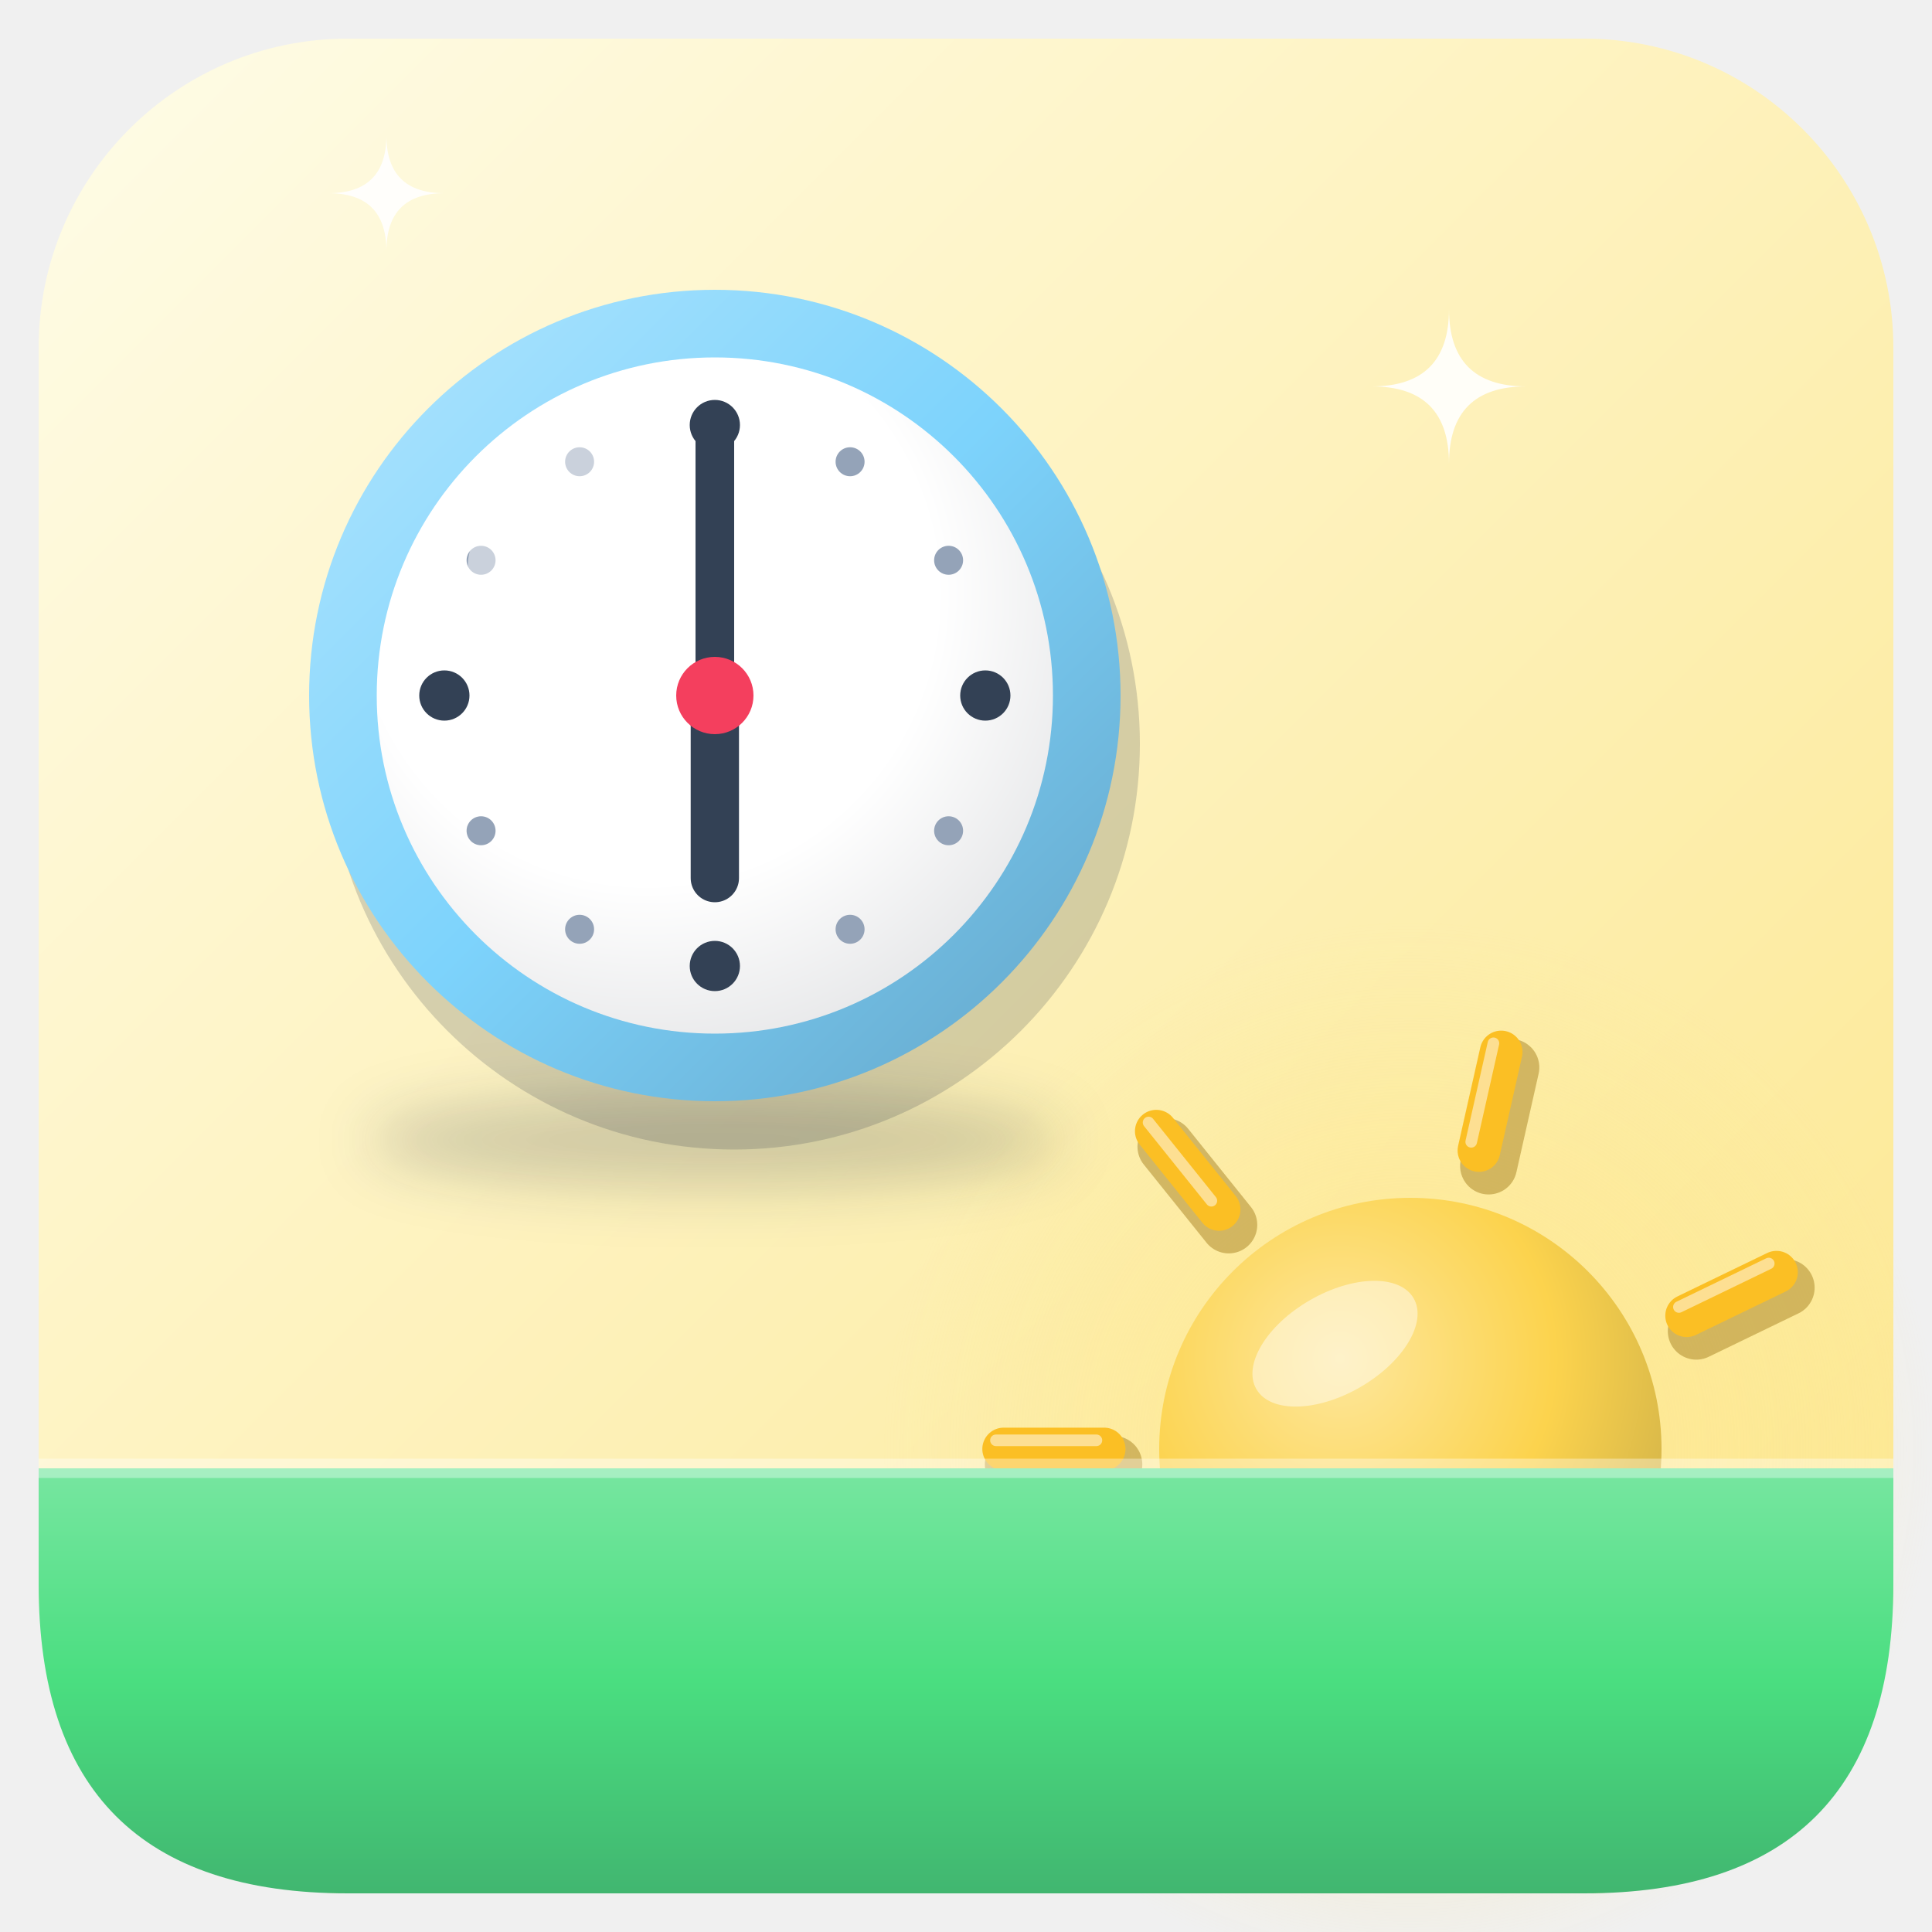
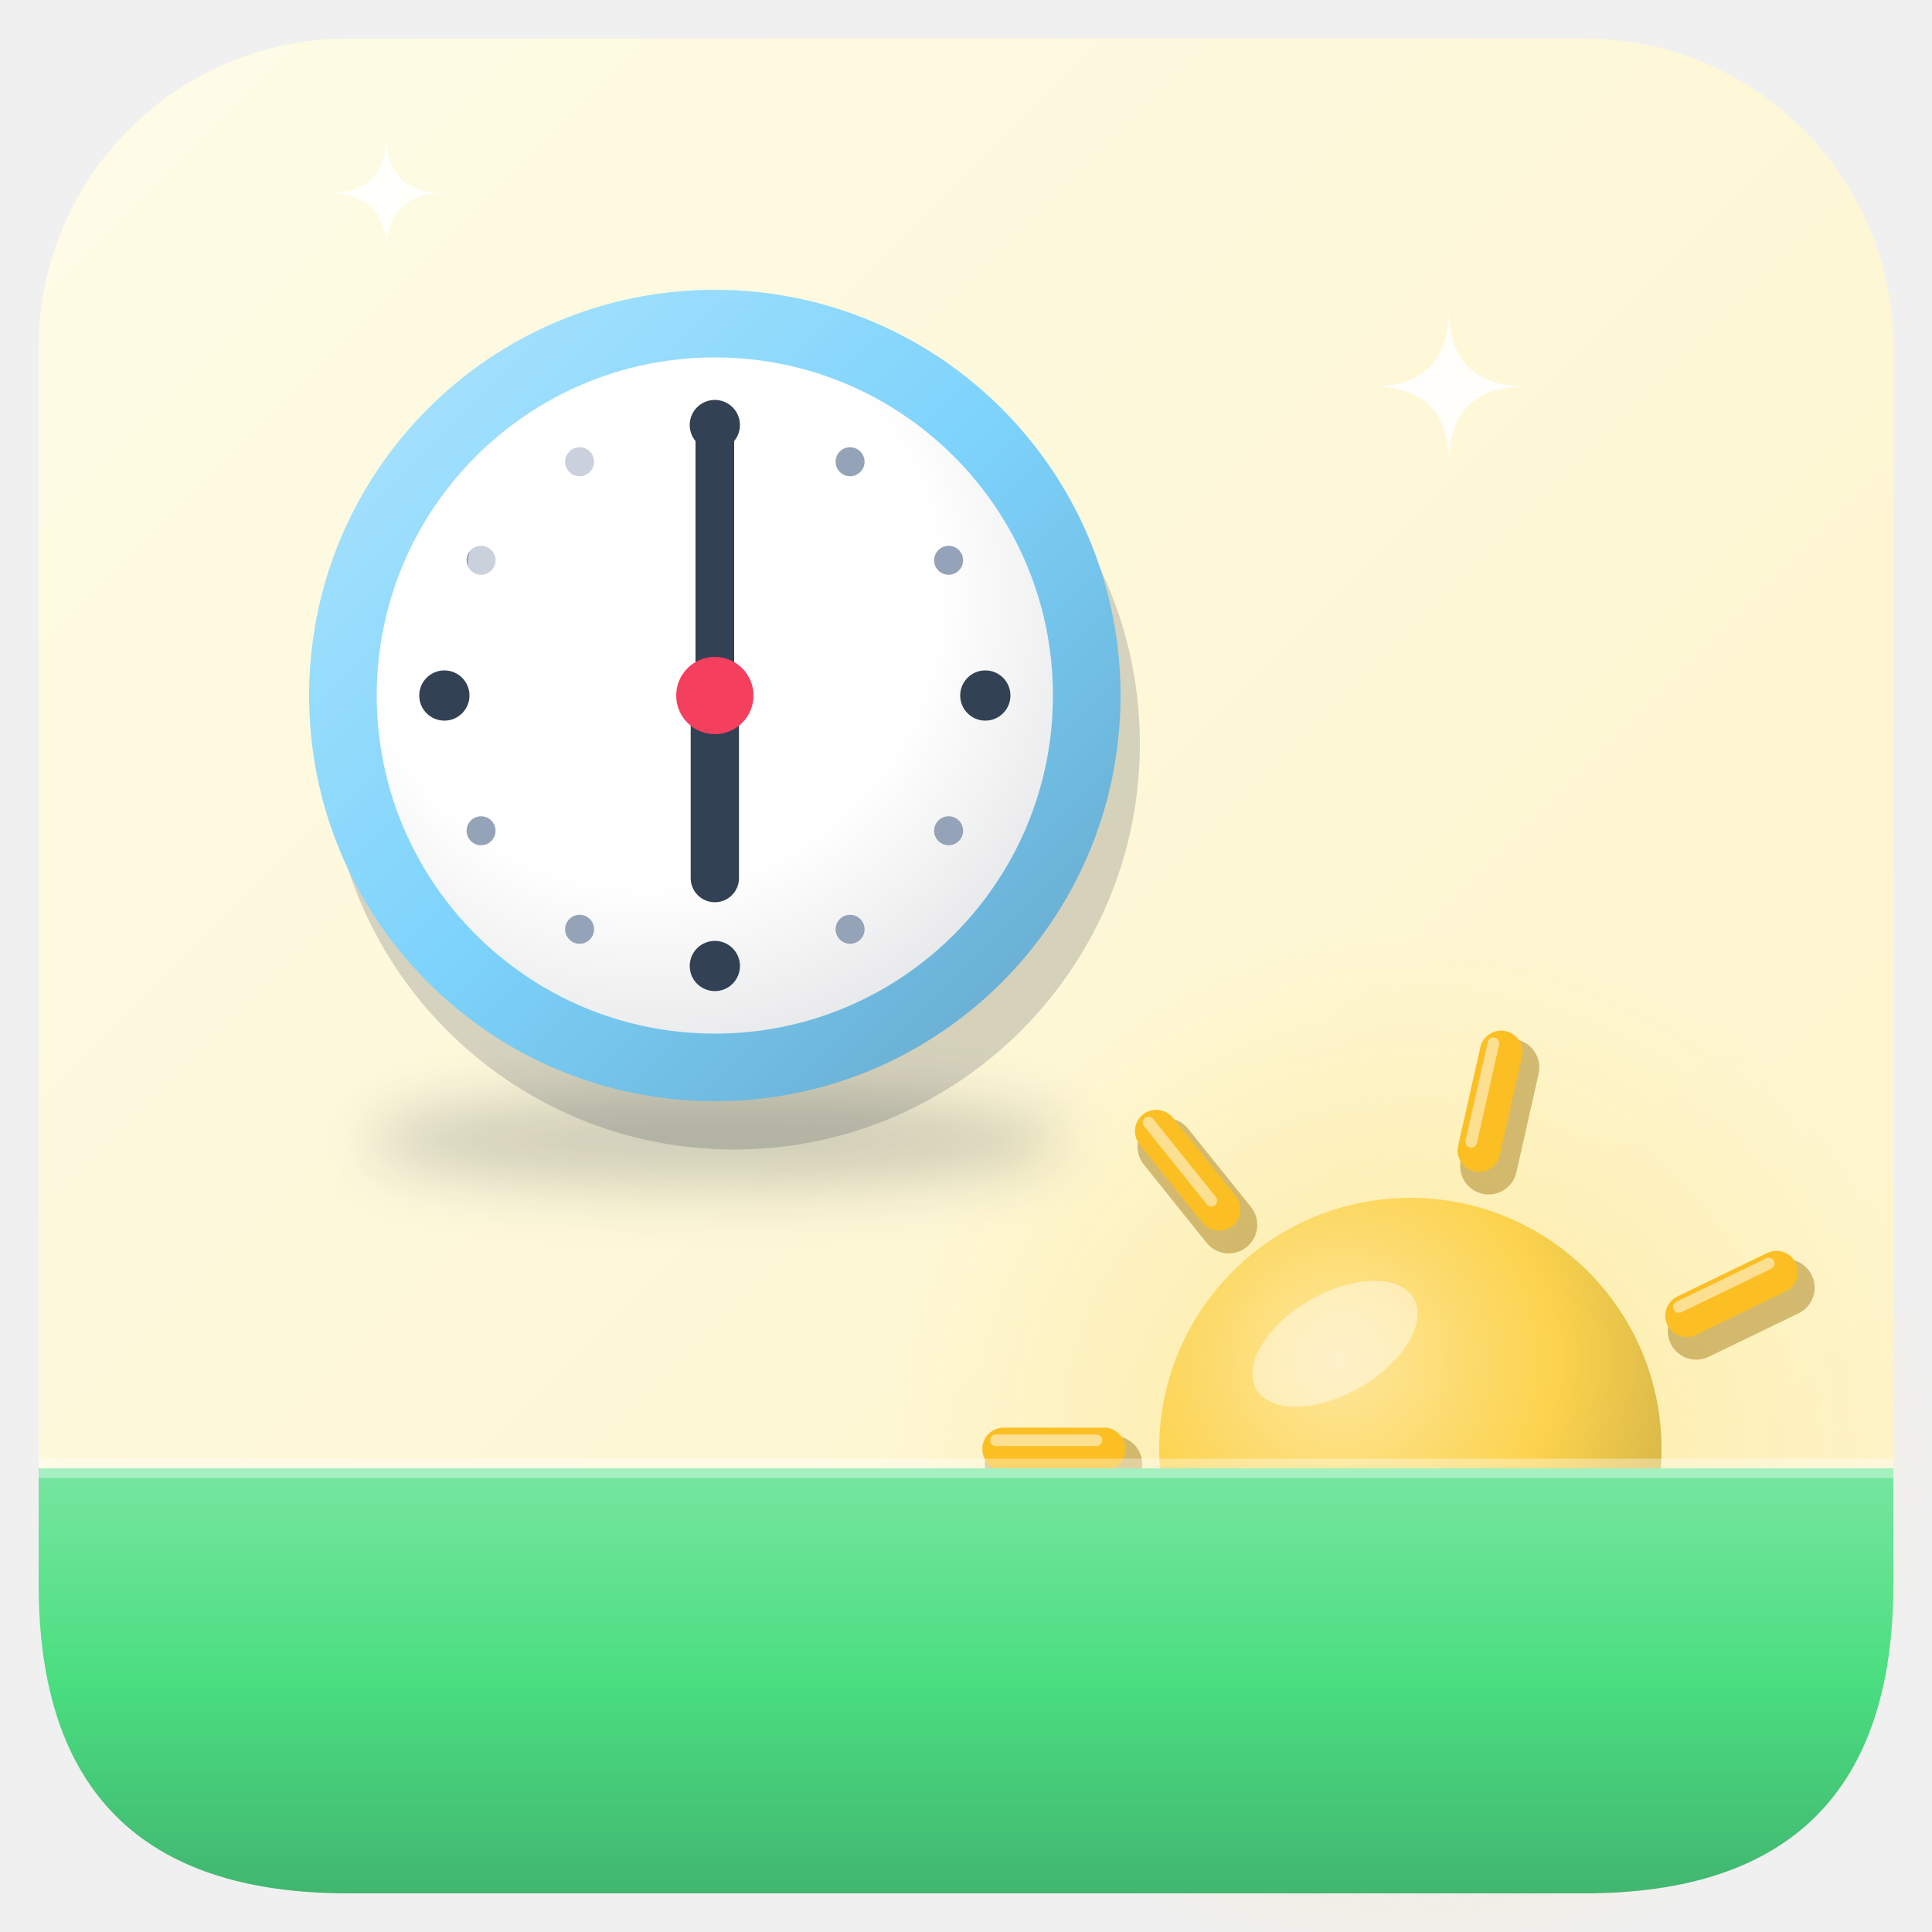
<svg xmlns="http://www.w3.org/2000/svg" viewBox="0 0 200 200" role="img" aria-label="מוקדם">
  <defs>
    <linearGradient id="early-late-word-g0" x1="0" y1="0" x2="1" y2="1">
      <stop offset="0" stop-color="#FEFCE8" />
-       <stop offset="1" stop-color="#FDE68A" />
+       <stop offset="1" stop-color="#FEF3C7" />
    </linearGradient>
    <radialGradient id="early-late-word-g1">
      <stop offset="0" stop-color="#FDE68A" stop-opacity="0.9" />
      <stop offset="0.5" stop-color="#FDE68A" stop-opacity="0.35" />
      <stop offset="1" stop-color="#FDE68A" stop-opacity="0" />
    </radialGradient>
    <radialGradient id="early-late-word-g2" cx="0.36" cy="0.32" r="0.78">
      <stop offset="0" stop-color="#fde79d" />
      <stop offset=".55" stop-color="#FCD34D" />
      <stop offset="1" stop-color="#cbae48" />
    </radialGradient>
    <linearGradient id="early-late-word-g3" x1="0" y1="0" x2="0" y2="1">
      <stop offset="0" stop-color="#77e6a0" />
      <stop offset=".5" stop-color="#4ADE80" />
      <stop offset="1" stop-color="#41b670" />
    </linearGradient>
    <linearGradient id="early-late-word-g4" x1="0" y1="0" x2="1" y2="1">
      <stop offset="0" stop-color="#b1e5fd" />
      <stop offset=".5" stop-color="#7DD3FC" />
      <stop offset="1" stop-color="#63a3c5" />
    </linearGradient>
    <radialGradient id="early-late-word-g5" cx="0.4" cy="0.35" r="0.78">
      <stop offset="0" stop-color="#ffffff" />
      <stop offset=".55" stop-color="#FFFFFF" />
      <stop offset="1" stop-color="#e0e1e3" />
    </radialGradient>
    <filter id="early-late-word-blur" x="-30%" y="-60%" width="160%" height="220%">
      <feGaussianBlur stdDeviation="3" />
    </filter>
  </defs>
  <rect x="4" y="4" width="192" height="192" rx="32" fill="url(#early-late-word-g0)" />
  <circle cx="146" cy="150" r="54.6" fill="url(#early-late-word-g1)" />
  <g fill="none" stroke-linecap="round" stroke-linejoin="round">
    <path d="M114.3 150 L103.9 150 M126.2 125.2 L119.7 117.1 M153.1 119.1 L155.4 108.9 M174.6 136.2 L183.9 131.7 M174.6 163.8 L183.9 168.3 M153.1 180.9 L155.4 191.1 M126.2 174.8 L119.7 182.9" stroke="#ae8b2b" stroke-width="5.9" opacity=".55" transform="translate(1 1.6)" />
    <path d="M114.3 150 L103.9 150 M126.2 125.2 L119.7 117.1 M153.1 119.1 L155.4 108.9 M174.6 136.2 L183.9 131.7 M174.6 163.8 L183.9 168.3 M153.1 180.9 L155.4 191.1 M126.2 174.8 L119.7 182.9" stroke="#FBBF24" stroke-width="4.42" />
    <path d="M114.3 150 L103.9 150 M126.2 125.2 L119.7 117.1 M153.1 119.1 L155.4 108.9 M174.6 136.2 L183.9 131.7 M174.6 163.8 L183.9 168.3 M153.1 180.9 L155.4 191.1 M126.2 174.8 L119.7 182.9" stroke="#fff" stroke-width="1.2" opacity="0.5" transform="translate(-0.8 -0.9)" />
  </g>
  <circle cx="146" cy="150" r="26" fill="url(#early-late-word-g2)" />
  <ellipse cx="138.2" cy="139.1" rx="9.4" ry="5.2" fill="#fff" opacity="0.45" transform="rotate(-30 138.2 139.1)" />
  <path d="M4 152 H196 V164 Q196 196 164 196 H36 Q4 196 4 164Z" fill="url(#early-late-word-g3)" />
  <path d="M4 152 H196" stroke="#fff" stroke-width="2" opacity=".35" />
  <ellipse cx="74" cy="118" rx="36" ry="5" fill="#1E293B" opacity="0.2" filter="url(#early-late-word-blur)" />
  <circle cx="76" cy="77" r="42" fill="#1E293B" opacity=".18" />
  <circle cx="74" cy="72" r="42" fill="url(#early-late-word-g4)" />
  <circle cx="74" cy="72" r="35" fill="url(#early-late-word-g5)" />
  <circle cx="74" cy="44" r="2.6" fill="#334155" />
  <circle cx="88" cy="47.8" r="1.5" fill="#94A3B8" />
  <circle cx="98.2" cy="58" r="1.5" fill="#94A3B8" />
  <circle cx="102" cy="72" r="2.6" fill="#334155" />
  <circle cx="98.2" cy="86" r="1.5" fill="#94A3B8" />
  <circle cx="88" cy="96.2" r="1.5" fill="#94A3B8" />
  <circle cx="74" cy="100" r="2.6" fill="#334155" />
  <circle cx="60" cy="96.2" r="1.5" fill="#94A3B8" />
  <circle cx="49.8" cy="86" r="1.5" fill="#94A3B8" />
  <circle cx="46" cy="72" r="2.6" fill="#334155" />
  <circle cx="49.8" cy="58" r="1.5" fill="#94A3B8" />
  <circle cx="60" cy="47.8" r="1.5" fill="#94A3B8" />
  <path d="M74 72 L74 90.9" fill="none" stroke="#334155" stroke-width="5" stroke-linecap="round" stroke-linejoin="round" />
  <path d="M74 72 L74 44.3" fill="none" stroke="#334155" stroke-width="4" stroke-linecap="round" stroke-linejoin="round" />
  <circle cx="74" cy="72" r="4" fill="#F43F5E" />
  <ellipse cx="59.3" cy="53.1" rx="12.6" ry="5.9" fill="#fff" opacity="0.5" transform="rotate(-35 59.3 53.1)" />
  <path d="M150 32 Q150 40 158 40 Q150 40 150 48 Q150 40 142 40 Q150 40 150 32Z" fill="#fff" opacity="0.9" />
  <path d="M40 14 Q40 20 46 20 Q40 20 40 26 Q40 20 34 20 Q40 20 40 14Z" fill="#fff" opacity="0.9" />
</svg>
